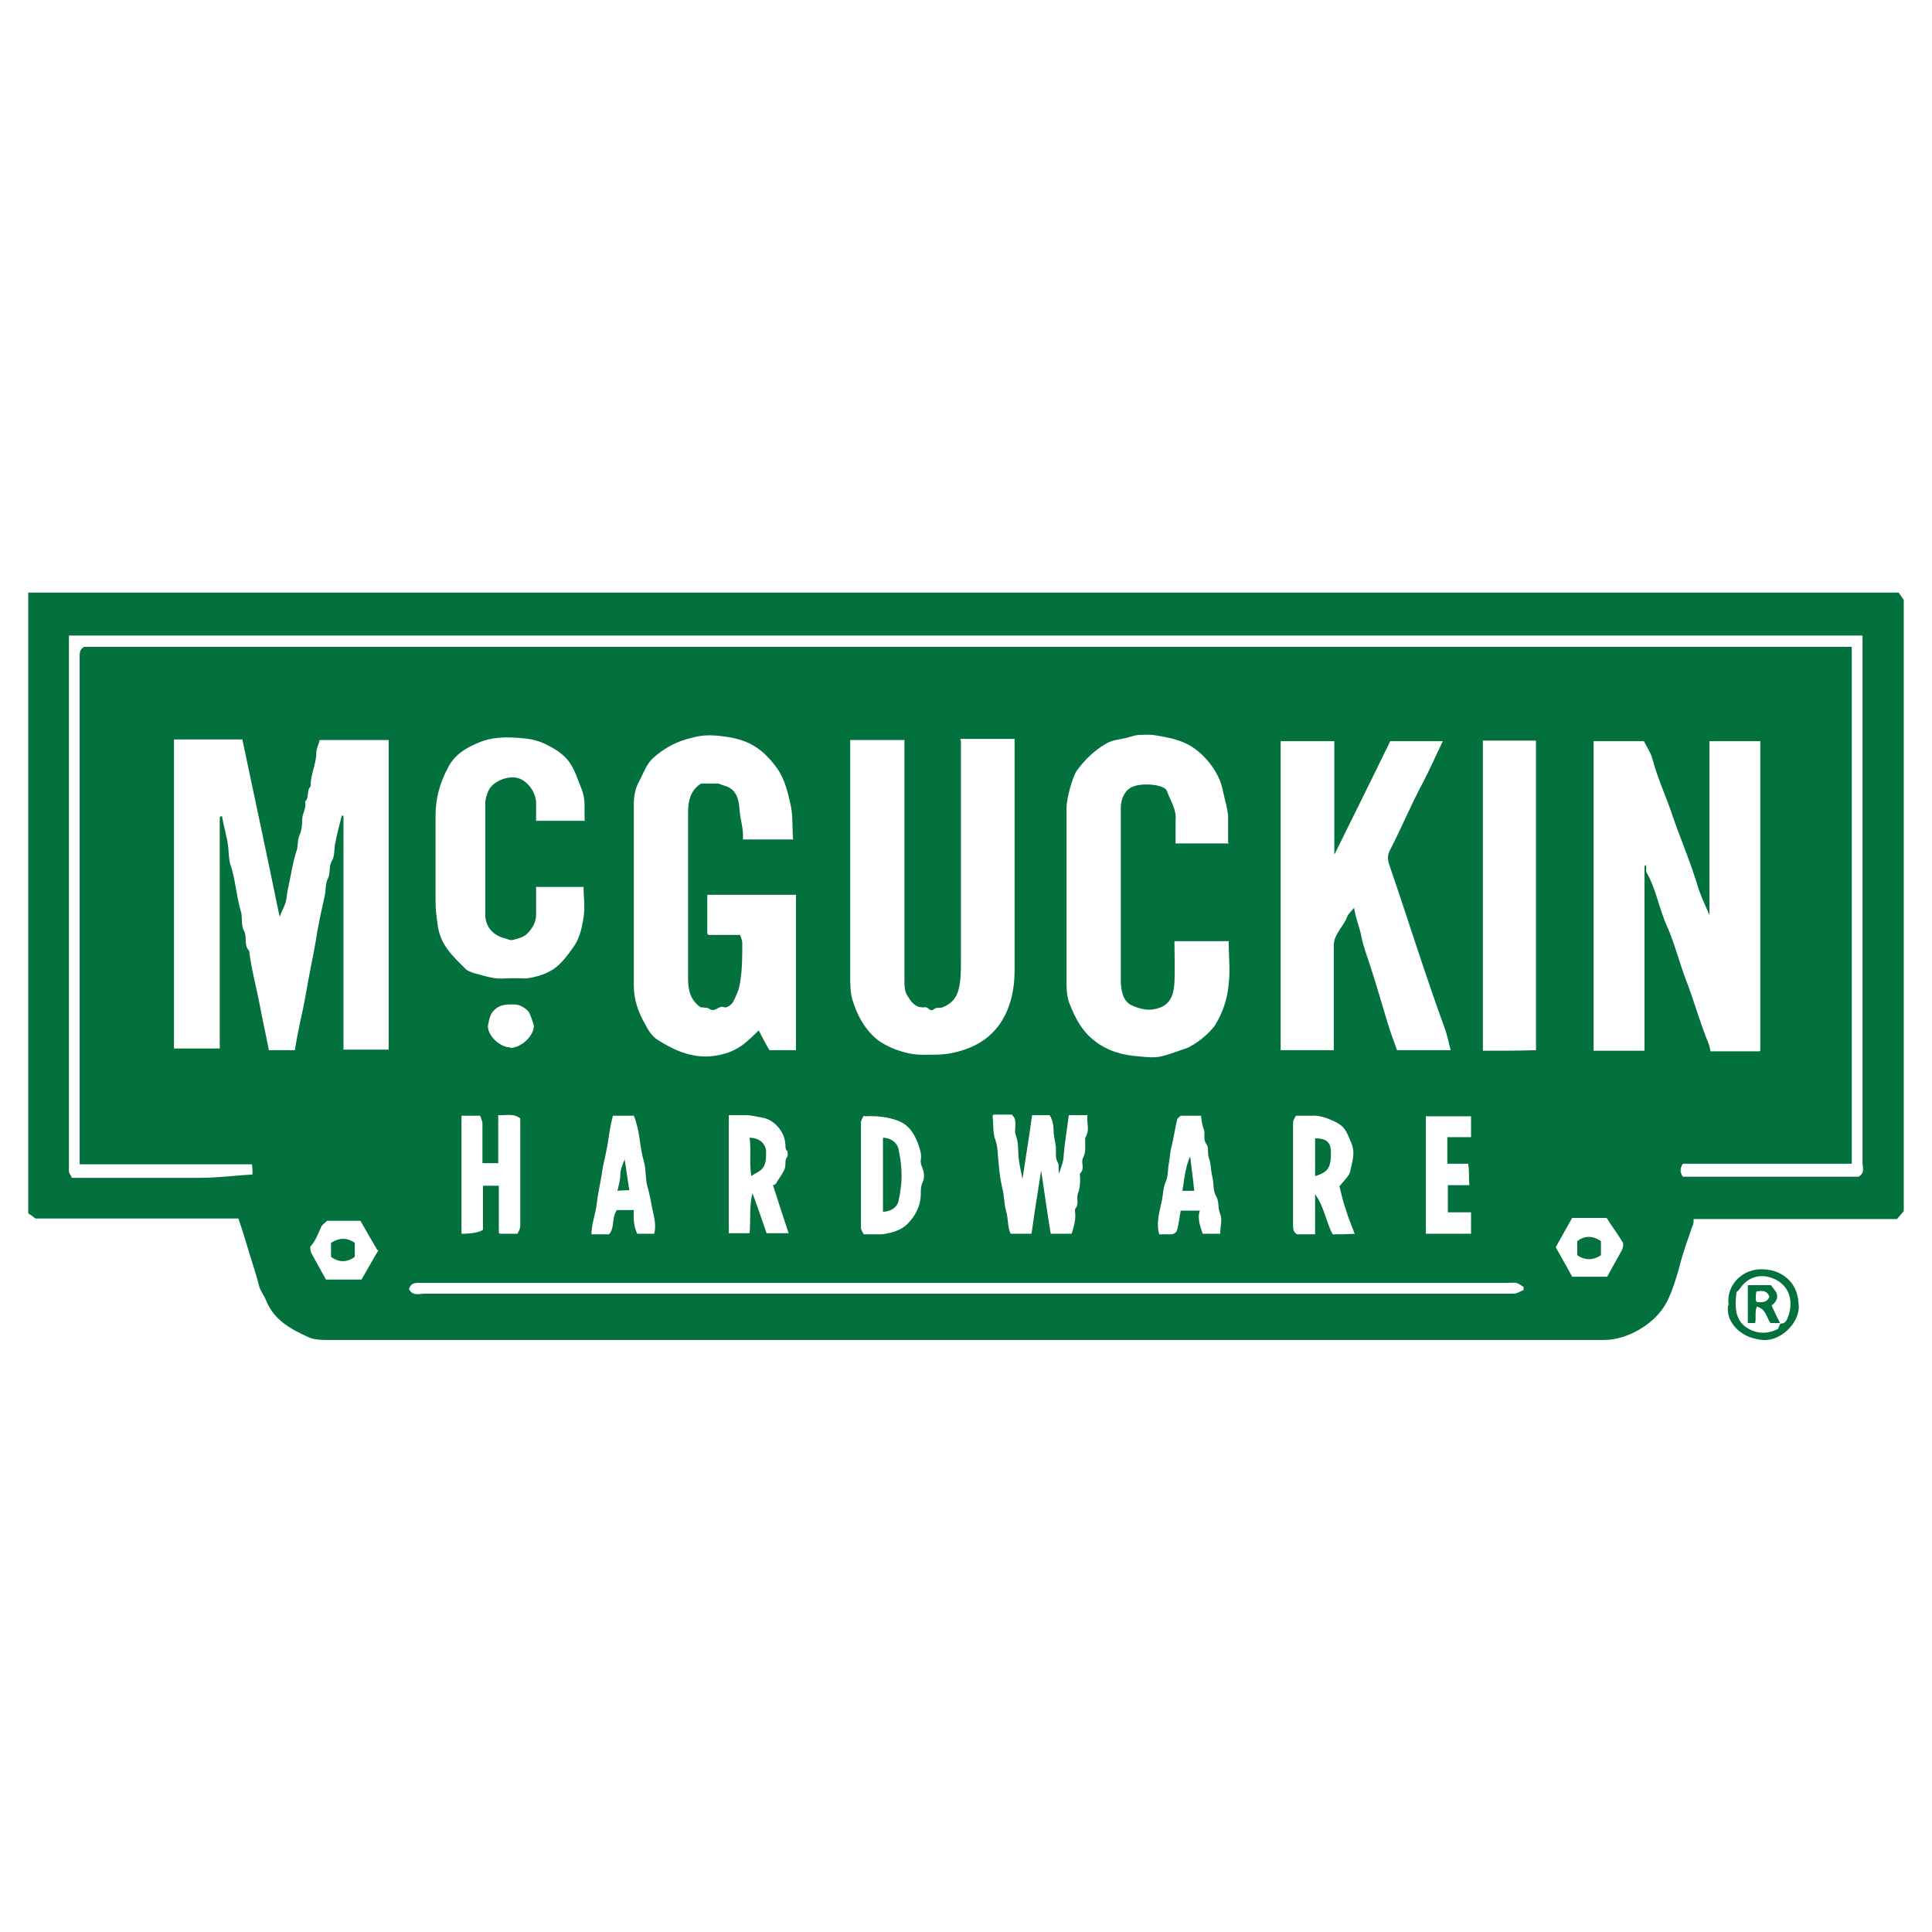
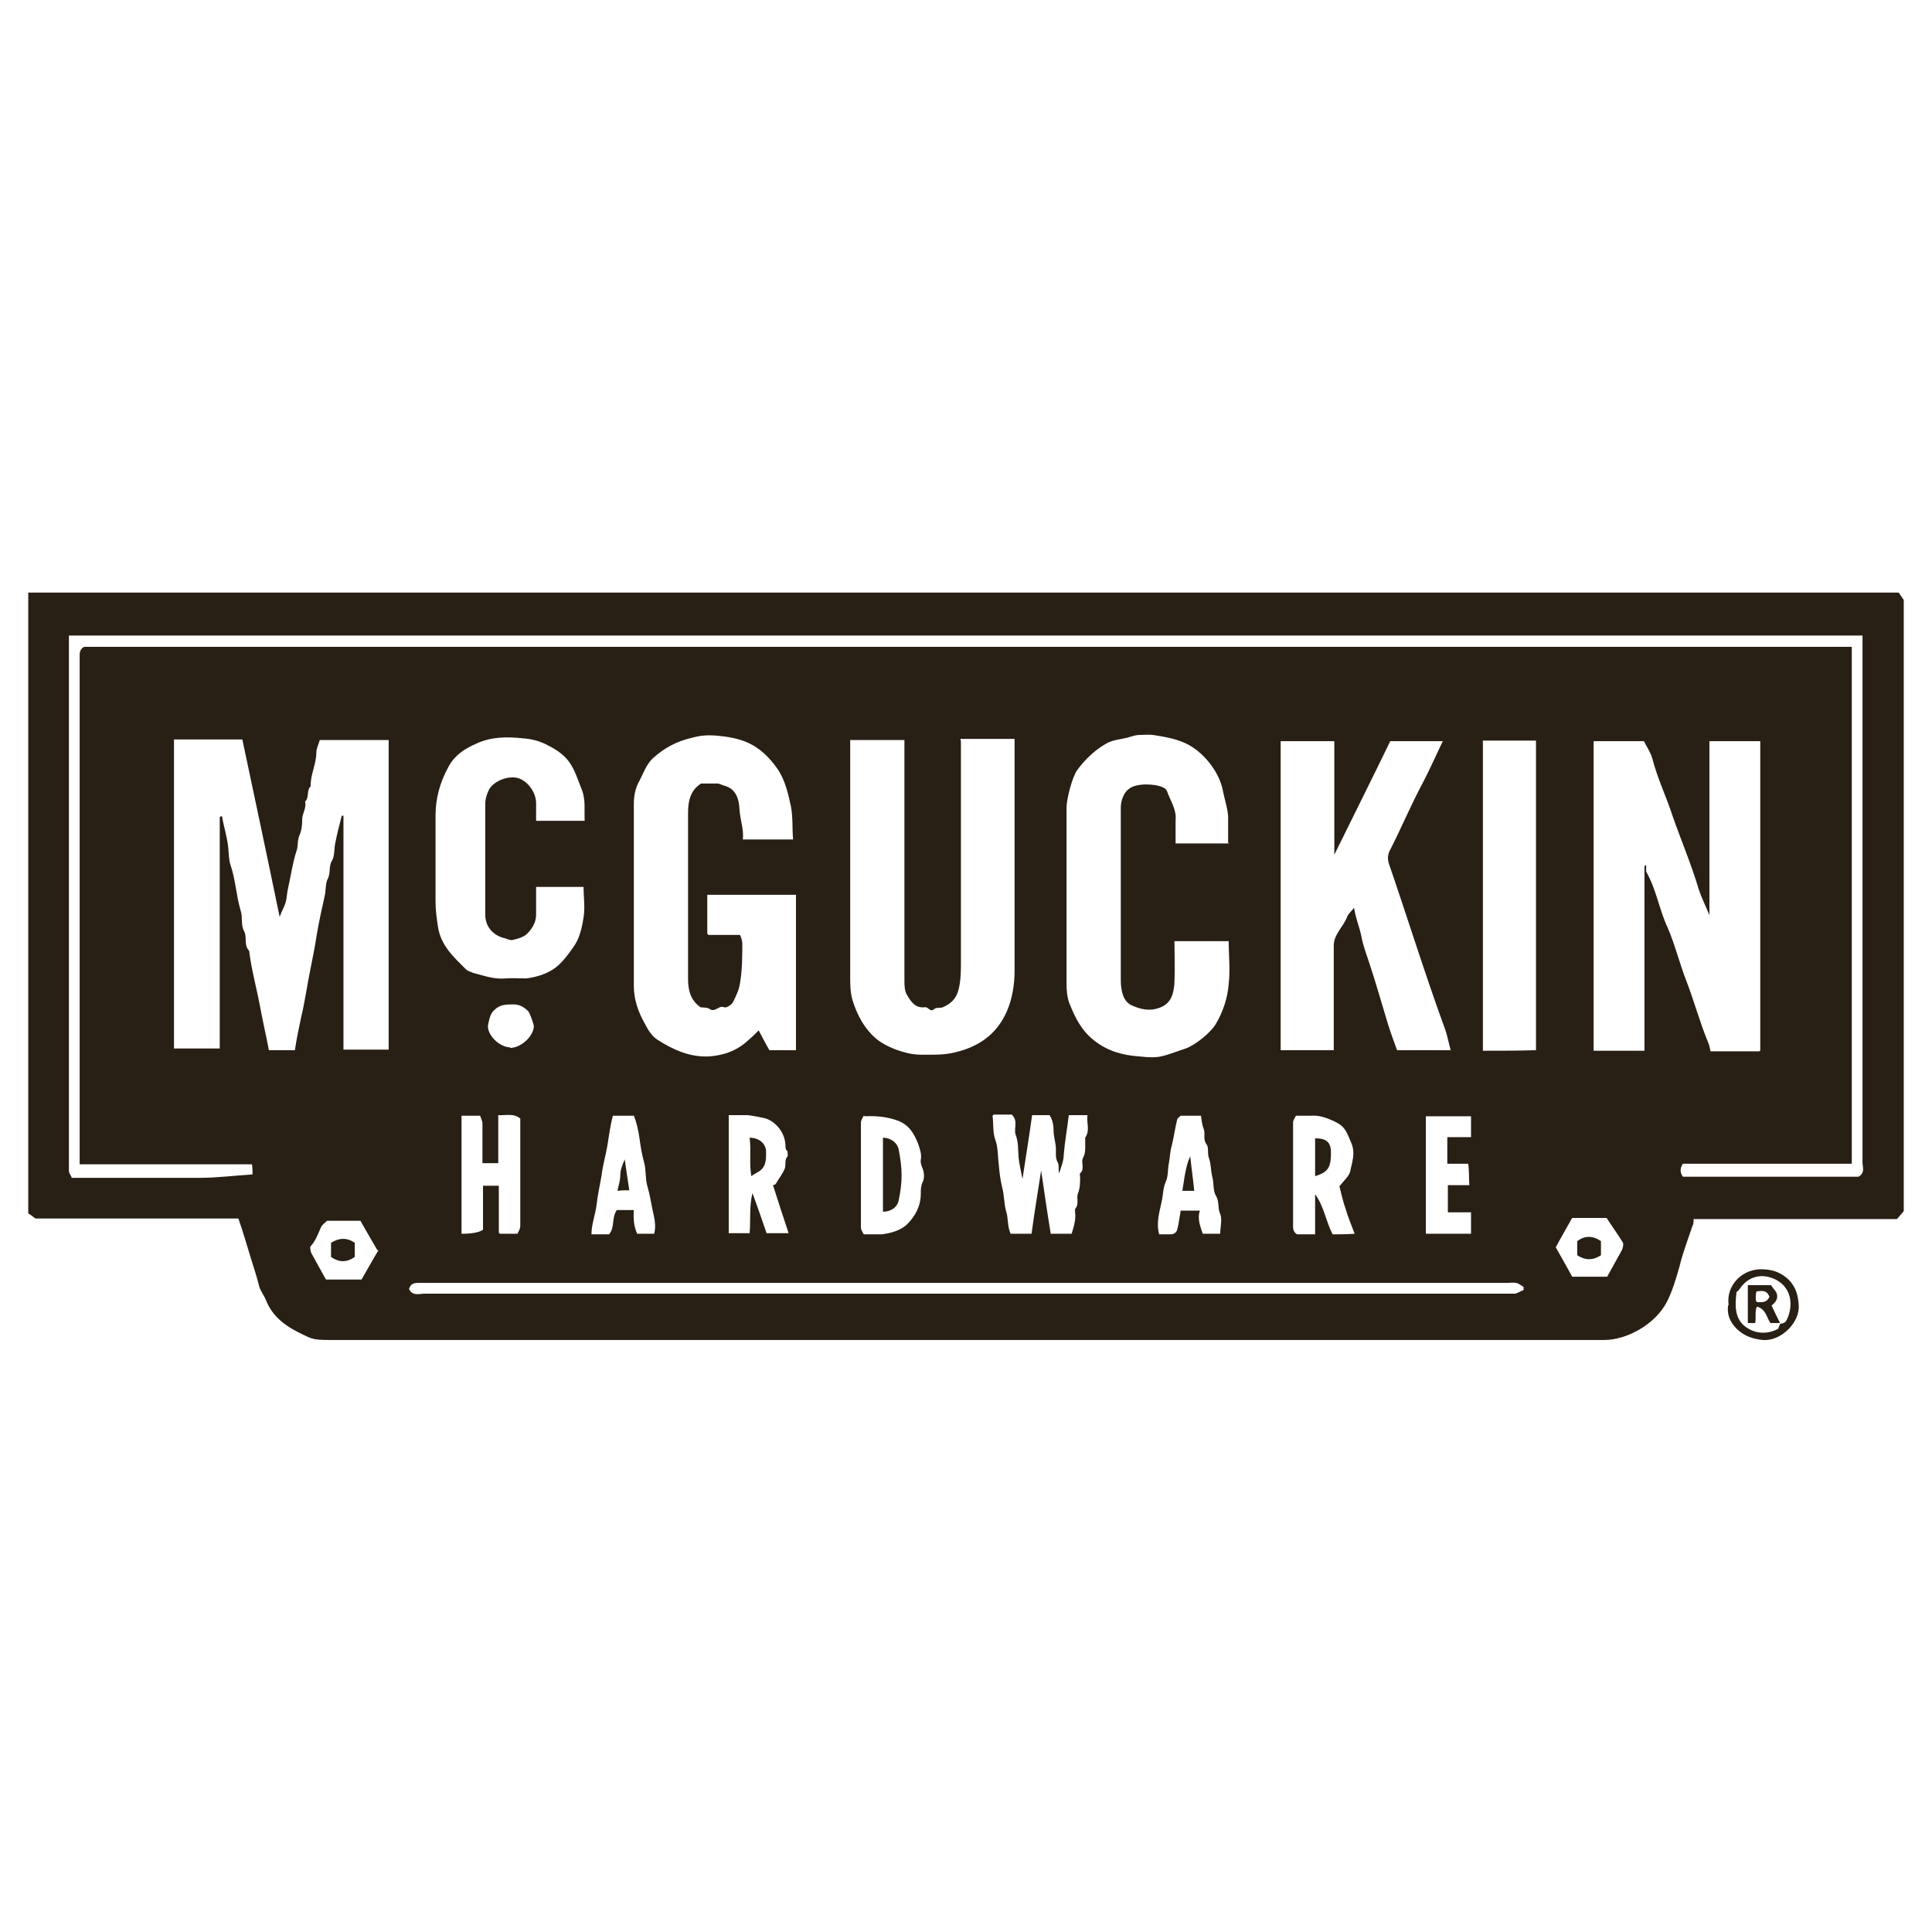
- <svg xmlns="http://www.w3.org/2000/svg" id="Layer_1" data-name="Layer 1" version="1.1" viewBox="0 0 342 342">
+ <svg xmlns="http://www.w3.org/2000/svg" id="Layer_1" version="1.1" viewBox="0 0 342 342">
  <defs>
    <style>
-       .cls-1 {
-         fill: #03713e;
-       }
- 
-       .cls-1, .cls-2 {
-         stroke-width: 0px;
-       }
- 
-       .cls-2 {
-         fill: #2a2c41;
-         fill-rule: evenodd;
+       .st0 {
+         fill: #281f15;
      }
    </style>
  </defs>
-   <path class="cls-2" d="M-180,279.4c2.1,3,3.2,6.5,3.2,10.8s-1.1,7.8-3.2,10.7c-2.3,3.3-5.4,4.9-9.4,4.9s-7.1-1.6-9.4-4.9c-2.1-2.9-3.1-6.5-3.1-10.7s1-7.8,3.1-10.8c2.3-3.2,5.4-4.9,9.4-4.9s7.1,1.6,9.4,4.9ZM-188.8,380.6c-3.2,0-5.9,1.1-8,3.4-2.4,2.6-3.5,5.8-3.5,9.6h22.6c0-3.8-1.1-7-3.3-9.6-2-2.3-4.6-3.4-7.8-3.4ZM-135.1,171.9c-2-2.3-4.6-3.4-7.8-3.4s-5.9,1.1-8,3.4c-2.4,2.6-3.5,5.8-3.5,9.6h22.6c0-3.8-1.1-7-3.3-9.6ZM-26.9,112.4v342h-342V112.4H-26.9ZM-269.6,169.1h5v26.9c0,2.6.4,4.5,1.1,5.6.9,1.2,2.5,1.9,4.8,1.9s1.6,0,2.4-.2c.8-.1,1.8-.3,2.8-.6v-3.3h-.7c-.8.3-1.5.4-1.9.5-.6.1-1.1.2-1.5.2-1.2,0-1.9-.3-2.3-1-.3-.6-.5-1.5-.5-2.9v-26.9h6.9v-3.5h-6.9v-10.6h-4.2v10.6h-5v3.5ZM-238.5,391.1c0-2.4,0-4.1-.2-5.2-.2-1.6-.6-2.9-1.2-3.9-1-1.7-2.5-3-4.4-3.9-1.9-.9-4.2-1.3-6.7-1.3s-5,.6-7.1,1.7c-2,1.2-3.7,2.9-5.1,5.1v-5.9h-4.2v36.9h4.2v-21.7c0-3.8,1-6.9,3.1-9.1,2-2.2,4.8-3.3,8.2-3.3s6.1.9,7.4,2.7c1.2,1.6,1.8,4.3,1.8,8.3v23h4.2v-23.5ZM-238.5,295.9h-4.2c-.5,3.1-1.7,5.5-3.6,7.3-1.9,1.8-4.3,2.6-7.1,2.6s-6.6-1.4-8.8-4.1c-2.2-2.8-3.3-6.7-3.3-11.6s1.1-8.7,3.3-11.5c2.2-2.7,5.1-4,8.7-4s5.1.8,7,2.4c1.9,1.6,3.1,3.8,3.5,6.5h4.1c-.2-3.8-1.7-6.8-4.4-9.2-2.7-2.3-6.1-3.5-10.2-3.5s-9.1,1.7-12,5.1c-3,3.5-4.4,8.4-4.4,14.5s1.5,10.6,4.4,14c2.9,3.4,6.8,5.1,11.8,5.1s7.9-1.2,10.6-3.7c2.7-2.5,4.3-5.8,4.7-10ZM-213.5,171.7c2-2.2,4.7-3.3,8-3.3s5.9.9,7.1,2.8c1.1,1.7,1.7,4.6,1.7,8.8v22.4h4.2v-22.5c0-2.8,0-4.7-.2-5.8-.2-1.8-.7-3.2-1.3-4.3-1-1.6-2.5-2.9-4.4-3.8-1.9-.9-4-1.4-6.3-1.4s-4.8.6-6.9,1.7c-2,1.1-3.7,2.8-5.1,5v-20.1h-4.2v51.2h4.2v-21.7c0-3.8,1-6.8,3.1-9.1ZM-173.3,395.5c0-5.9-1.4-10.5-4.2-13.9-2.8-3.2-6.5-4.9-11.2-4.9s-8.9,1.7-11.7,5.1c-2.9,3.5-4.3,8.3-4.3,14.5s1.4,10.8,4.2,14.2c2.8,3.4,6.7,5.1,11.6,5.1s7.5-1.2,10.2-3.5c2.8-2.3,4.4-5.3,4.9-9h-4.2c-.4,2.6-1.6,4.7-3.5,6.3-1.9,1.5-4.2,2.3-6.9,2.3s-6.3-1.3-8.5-4c-2.2-2.7-3.3-6.3-3.3-11h27v-1.4ZM-172.4,290.3c0-5.3-1.4-9.7-4.2-13.4-3.1-4-7.4-6-12.7-6s-9.6,2-12.7,6c-2.8,3.7-4.2,8.1-4.2,13.4s1.4,9.6,4.2,13.3c3.1,4.1,7.4,6.1,12.7,6.1s9.6-2,12.7-6.1c2.8-3.6,4.2-8,4.2-13.3ZM-143,203.6c4.1,0,7.5-1.2,10.2-3.5,2.8-2.3,4.4-5.3,4.9-9h-4.2c-.4,2.6-1.6,4.7-3.5,6.3-1.9,1.5-4.2,2.3-6.9,2.3s-6.3-1.3-8.5-4c-2.2-2.7-3.3-6.3-3.3-11h27v-1.4c0-5.9-1.4-10.5-4.2-13.9-2.8-3.2-6.5-4.9-11.2-4.9s-8.9,1.7-11.7,5.1c-2.9,3.5-4.3,8.3-4.3,14.5s1.4,10.8,4.2,14.2c2.8,3.4,6.7,5.1,11.6,5.1ZM-124.4,376.8h-.5c-2.5,0-4.6.6-6.4,1.7-1.9,1.2-3.4,3.1-4.4,5.6v-6.5h-4.2v36.9h4.2v-20.5c0-4.3.9-7.5,2.8-9.7,1.8-2.2,4.4-3.3,7.8-3.3h.6v-4.4ZM-123.3,270.8h-.5c-2.5,0-4.6.6-6.4,1.7-1.9,1.2-3.4,3.1-4.4,5.6v-6.5h-4.2v36.9h4.2v-20.5c0-4.3.9-7.5,2.8-9.7,1.8-2.2,4.4-3.3,7.8-3.3h.6v-4.4Z" />
  <g id="BdIoEl.tif">
    <g>
-       <path class="cls-1" d="M5,214.7c0-36.6,0-73.2,0-109.8,110.4,0,220.7,0,331.1,0,.3.4.6.9.9,1.3v108.2c-.4.5-.8.9-1.2,1.4h-36c0,.5,0,.9-.2,1.2-.8,2.4-1.7,4.7-2.3,7.2-.6,2.1-1.2,4.2-2.2,6.2-2.1,4.1-7.2,6.8-11.1,6.8-75.3,0-150.5,0-225.8,0-1.2,0-2.5,0-3.6-.5-3.1-1.4-6.1-3-7.5-6.5-.4-1-1.1-1.8-1.3-2.8-.4-1.6-.9-3.1-1.4-4.7-.7-2.3-1.4-4.7-2.2-7H6.3c-.6-.4-.9-.7-1.3-.9ZM38.9,186c0-13.9,0-27.6,0-41.3,0,0,0-.1.2-.2,0,0,.1,0,.2,0,.3,1.8.9,3.6,1.1,5.5.1,1,.1,2.2.4,3.1.9,2.6,1,5.4,1.8,8.1.4,1.1,0,2.6.6,3.6.6,1.1-.1,2.5.9,3.5.4,3.3,1.3,6.5,1.9,9.7.5,2.7,1.1,5.3,1.6,7.9h4.6c.3-2,.7-3.9,1.1-5.8.7-2.9,1.1-5.9,1.7-8.8.4-2,.8-4,1.1-6,.4-2.3.9-4.6,1.4-6.8.2-1,.1-2.1.5-2.9.6-1.1.1-2.2.8-3.3.5-.9.3-2.2.6-3.3.3-1.5.7-3.1,1.1-4.6.1,0,.2,0,.3,0v41.4h8v-54.8h-12.2c-.2.8-.6,1.5-.6,2.2,0,2.1-1.1,4-1,6-.8.7-.2,2-1,2.7.3,1.1-.5,2.1-.5,3.1,0,1-.1,2-.5,2.9-.4.9-.2,1.9-.5,2.7-.7,2.1-1,4.4-1.5,6.6-.2.8-.2,1.6-.4,2.4-.2.8-.7,1.6-1.1,2.7-2.2-10.7-4.4-21-6.6-31.4-4,0-8,0-11.9,0,0,0-.1,0-.2,0,0,0-.1.1,0,0v54.7h8.1ZM311.6,186v-54.8h-9v30.8c-.7-1.7-1.4-3.1-1.9-4.6-1.3-4.4-3.1-8.6-4.6-12.9-1.1-3.4-2.7-6.7-3.6-10.2-.3-1.1-1-2.1-1.5-3.1h-8.9v54.8h9c0-10.9,0-21.7,0-32.5,0,0,0-.1,0-.2,0,0,.1,0,.3-.2,0,.5,0,.9,0,1.2,1.8,3.1,2.3,6.7,3.8,9.9,1.3,3,2.1,6.3,3.3,9.4,1.4,3.6,2.4,7.4,3.9,11,.2.5.3,1,.4,1.5h8.6ZM12.2,112.5v93.1c0,.6,0,1.1,0,1.7,0,.4.4.8.5,1.2,7.6,0,15.1,0,22.6,0,3.1,0,6.2-.4,9.4-.6,0-.6,0-1.2-.1-1.8H14.1v-89.1c0-.3,0-.6,0-1,0-.7.2-1.2.8-1.5,104.2,0,208.5,0,312.7,0,0,0,.1,0,.2,0,0,0,.1.1,0,0v91.5h-29.9q-.8,1.2,0,2.3h31.1c1.2-.7.7-1.7.7-2.5,0-30.5,0-61,0-91.4v-1.9H12.2ZM170.1,131.2v2.4c0,12.2,0,24.5,0,36.7,0,1.6,0,3.2-.4,4.8-.4,1.7-1.4,2.6-2.8,3.2-.5.2-1.2,0-1.5.3-.8.7-1-.4-1.7-.3-1.6.2-2.4-.9-3.1-2.1-.5-.8-.5-1.7-.5-2.7,0-13.4,0-26.7,0-40.1v-2.4c-3.3,0-6.4,0-9.6,0,0,14,0,27.9,0,41.7,0,1.5,0,2.9.4,4.3.8,2.6,2,4.9,4,6.7,1,.9,2.4,1.6,3.7,2.1,1.4.5,2.9.9,4.4.9,2,0,4,.1,6-.4,4.3-1,7.4-3.2,9.2-7.2,1-2.3,1.4-4.8,1.4-7.3,0-13,0-25.9,0-38.9v-2.1h-9.6ZM140.4,148.7c-.2-2.1,0-4-.4-6-.5-2.3-1-4.5-2.3-6.5-3.3-4.7-6.5-5.6-11.1-6-1.4-.1-2.7,0-4.1.4-2.7.6-4.9,1.8-6.9,3.6-1.2,1.1-1.7,2.7-2.4,4-.7,1.2-1,2.6-1,4.1,0,10.7,0,21.5,0,32.2,0,2.5.8,4.7,2,6.8.5,1,1.2,2.1,2.1,2.7,2.8,1.8,5.8,3.2,9.3,3,2.7-.2,5-1.1,6.9-2.9.6-.5,1.1-1,1.8-1.7.7,1.3,1.3,2.5,1.9,3.5h4.7v-27.5h-15.7c0,2.3,0,4.6,0,6.8,0,0,0,.1.2.3h5.6c.2.5.4,1,.4,1.5,0,2.3,0,4.6-.4,7-.2,1.3-.7,2.3-1.2,3.3-.2.5-1.2,1.2-1.6,1-1-.4-1.6,1-2.6.3-.4-.3-1-.2-1.6-.3-1.7-1.2-2.2-2.9-2.2-5,0-9.8,0-19.6,0-29.4,0-2.1.4-4,2.3-5.2,1,0,1.9,0,2.9,0,.4,0,.8.3,1.3.4,2.1.6,2.5,2.5,2.6,4.1.1,1.9.8,3.6.6,5.4h9.1ZM236.1,186v-1.4c0-5.7,0-11.5,0-17.2,0-2.1,1.8-3.4,2.4-5.2.2-.4.6-.8,1.2-1.5.3,2,1,3.5,1.3,5.1.3,1.6.9,3.2,1.4,4.7,1.2,3.6,2.2,7.2,3.3,10.8.5,1.6,1.1,3.2,1.6,4.6h9.5c-.4-1.4-.6-2.7-1.1-4-3.5-9.6-6.5-19.3-9.8-28.9-.3-.9-.3-1.7.2-2.6,2-3.9,3.7-8,5.8-11.9,1.2-2.3,2.3-4.8,3.5-7.3h-9.3c-3.2,6.6-6.5,13.2-9.9,20.1v-20.1h-9.5v54.7h9.5ZM217.4,149.2c0-1.7,0-3.2,0-4.7-.1-1.5-.6-2.9-.9-4.4-.6-3.5-3.6-7.2-6.8-8.6-1.8-.8-3.7-1.1-5.6-1.4-.8-.1-1.6,0-2.4,0-.7,0-1.5.3-2.2.5-1.3.3-2.7.4-3.8,1.1-1.9,1.1-3.6,2.7-5,4.6-.9,1.2-1.9,5.2-1.9,6.6,0,10.4,0,20.8,0,31.3,0,1.2.1,2.3.5,3.4,1,2.5,2.1,4.8,4.4,6.6,2.4,1.9,5.1,2.6,7.9,2.8,3.7.4,3.9.1,8.3-1.4,1.7-.6,4.4-2.8,5.3-4.3,1.3-2.2,2.1-4.6,2.3-7.1.3-2.5,0-5.1,0-7.6h-9.6c0,2.5.1,4.9,0,7.3-.1,1.8-.5,3.6-2.4,4.4-1.9.8-3.6.4-5.3-.4-.6-.3-1.1-.9-1.4-1.7-.3-.9-.4-1.8-.4-2.7,0-7.5,0-15,0-22.4s0-5.4,0-8.1c0-1.4.6-2.8,1.5-3.4,1.3-1,4.6-.9,6-.2.3.1.6.4.7.7.6,1.7,1.7,3.2,1.5,5.1,0,.7,0,1.4,0,2.1,0,.7,0,1.4,0,2h9.5ZM94.9,156.9c0,1.7,0,3.4,0,5,0,1.4-.7,2.5-1.6,3.4-.6.6-1.7.9-2.6,1.1-.5.1-1.1-.3-1.7-.4-1.9-.6-3.1-2.1-3.1-4.1,0-6.5,0-13,0-19.6,0-.9.3-1.8.7-2.6,1-1.6,3.6-2.5,5.3-1.9,1.6.6,3,2.5,3,4.4,0,1,0,2,0,3.1h8.6c-.1-1.9.2-3.7-.5-5.5-.7-1.7-1.2-3.5-2.3-5-.9-1.2-2.2-2.1-3.6-2.8-1.4-.8-3-1.2-4.5-1.3-2.8-.3-5.6-.3-8.2.9-2.1.9-4,2.1-5.1,4.3-1.4,2.6-2.2,5.4-2.2,8.4,0,5.1,0,10.2,0,15.3,0,1.5.2,2.9.4,4.3.5,3.5,2.8,5.5,5,7.7.3.3.8.4,1.2.6,1.9.5,3.8,1.2,5.8,1,1.2-.1,2.4,0,3.6,0,1.7-.2,3.4-.7,4.8-1.6,1.4-.9,2.5-2.4,3.5-3.8,1.2-1.6,1.6-3.5,1.9-5.4.3-1.8,0-3.6,0-5.4h-8.6ZM262.5,131.1v54.9c3.2,0,6.4,0,9.4-.1v-54.8h-9.4ZM269.7,228.4c0-.2,0-.4,0-.6-.4-.2-.8-.6-1.3-.7-.5-.1-1.1,0-1.7,0H75.3c-.5,0-1,0-1.4,0-.9,0-1.3.4-1.5,1.1.7,1.3,1.8.8,2.8.8,63.9,0,127.8,0,191.6,0s1,0,1.4,0c.5-.1.9-.4,1.4-.6ZM175.7,197.5c.2,1.6,0,2.9.5,4.3.5,1.3.4,2.9.6,4.3.1,1.4.3,2.8.6,4.1.4,1.4.3,2.8.7,4.2.4,1.2.2,2.7.8,4h3.7c.5-3.7,1.1-7.3,1.7-11.2.6,4,1.1,7.6,1.7,11.2h3.7c.4-1.3.8-2.6.6-3.9,0-.2,0-.4,0-.5.8-.8.2-1.9.5-2.7.4-1,.4-1.9.4-2.9,0-.2-.1-.6,0-.7.9-.8.1-1.9.5-2.7.5-.9.4-1.8.4-2.7,0-.3,0-.7,0-.9.9-1.3.2-2.7.4-4h-3.3c-.3,2.4-.7,4.7-.9,7,0,1.2-.5,2.2-.8,3.3-.2-.6,0-1.4-.2-1.8-.6-1-.3-2-.4-2.9-.1-1-.4-1.9-.4-2.9,0-1-.2-1.9-.7-2.7h-3.1c-.5,3.7-1.1,7.3-1.7,11.3-.3-1.6-.6-2.7-.7-3.9-.1-1.3,0-2.6-.5-3.9-.4-1.1.5-2.5-.7-3.6h-3.2ZM85.4,206c0-2.5,0-4.8,0-7.1,0-.5-.3-1-.4-1.4h-3.3v20.9q2.7,0,3.8-.7v-7.8h2.8c0,2.8,0,5.5,0,8.1,0,0,0,.1,0,.2,0,0,.1.1.2.2h3.1c.2-.4.5-.9.5-1.4,0-6.3,0-12.7,0-19-1.2-1-2.6-.5-3.9-.6v8.5h-2.8ZM229.4,197.5c-.2.4-.5.8-.5,1.2,0,.9,0,1.9,0,2.9,0,5,0,10,0,15,0,.7-.1,1.4.7,1.9h3.2v-7.1c1.6,2.2,1.9,4.8,3.1,7.1,1.2,0,2.4,0,3.9-.1-.6-1.6-1.2-3-1.6-4.4-.5-1.4-.8-2.9-1.1-4,.8-1,1.7-1.8,1.9-2.6.3-1.6,1-3.2.2-5.1-.9-2.1-1.1-2.9-3-3.8-1.3-.6-2.6-1.1-4.1-1-.8,0-1.6,0-2.5,0ZM136.8,209.8c.2,0,.3-.1.5-.2.5-.9,1.2-1.7,1.6-2.7.3-.7-.1-1.5.5-2.2.1-.1,0-.7,0-.9-.5-.4-.3-1-.4-1.5-.2-2-1.9-4-3.8-4.4-1-.2-1.9-.4-2.9-.5-1.1,0-2.2,0-3.3,0v20.9h3.7c.2-2.4-.1-4.7.5-7.1.9,2.4,1.7,4.8,2.5,7.1h3.9c-1-3-1.9-5.8-2.8-8.6ZM152.9,197.5c-.2.4-.5.8-.5,1.2,0,6.2,0,12.4,0,18.6,0,.4.3.8.5,1.2,1.1,0,2.2,0,3.2,0,1.6-.2,3.4-.7,4.5-1.8,1.4-1.4,2.4-3.2,2.4-5.4,0-.7,0-1.3.3-2,.4-.7.3-1.8,0-2.5-.2-.5-.4-1-.3-1.5.2-1-.2-2-.5-2.9-.7-1.7-1.5-3.2-3.5-4-1.9-.7-3.8-.9-5.9-.8ZM112.2,214.2c-.1,1.6,0,2.9.6,4.2h3c.4-1.5,0-2.9-.3-4.3-.3-1.4-.5-2.8-.9-4.1-.4-1.4-.2-2.9-.6-4.3-.4-1.4-.6-2.8-.8-4.2-.2-1.4-.5-2.8-1-4h-3.7c-.5,1.8-.7,3.6-1,5.4-.3,1.7-.8,3.4-1,5.1-.3,1.8-.7,3.5-.9,5.3-.2,1.7-.9,3.4-.9,5.2h3.1c1.1-1.2.4-2.9,1.4-4.3h3.1ZM209,197.5c-.3.3-.5.4-.6.6-.4,1.6-.6,3.2-1,4.8-.3,1-.3,2.1-.5,3.1-.2,1-.1,2.2-.5,3.1-.5,1.1-.5,2.2-.7,3.3-.4,2-1.1,4-.5,6.1.7,0,1.3,0,2,0,.7,0,1.1-.4,1.2-.9.3-1.1.4-2.2.6-3.3h3.4c-.5,1.5.1,2.8.5,4.1h3.1c0-1.2.4-2.6,0-3.5-.5-1.1-.1-2.2-.8-3.3-.5-.9-.3-2.2-.6-3.3-.3-1.1-.2-2.3-.6-3.3-.3-.8,0-1.9-.4-2.4-.7-.9-.2-1.8-.5-2.7-.3-.7-.4-1.6-.5-2.4h-3.4ZM252.4,197.5v20.9h8v-3.8h-4.1v-4.8h3.8c-.1-1.3,0-2.5-.2-3.8h-3.7v-4.7h4.2v-3.7h-8ZM66.8,221.3c-1.1-1.9-2.1-3.6-3-5.2h-5.9c-.4.4-.9.7-1.1,1.2-.5,1.1-.9,2.3-1.8,3.3-.2.2,0,.9.1,1.2.9,1.6,1.8,3.3,2.6,4.7h6.3c1-1.7,1.9-3.4,3-5.2ZM278.2,226h6.3c.9-1.6,1.7-3.1,2.6-4.7.2-.4.3-1,.2-1.3-.9-1.5-2-3-2.9-4.4h-6.1c-1,1.8-2,3.5-2.9,5.2,1,1.8,2,3.5,2.9,5.2ZM90.3,185.5c1.9,0,4.1-2,4.2-3.8,0-.4-.7-2.4-1-2.7-.7-.7-1.5-1.2-2.6-1.2-1.3,0-2.4,0-3.4,1-.8.7-.9,1.8-1.1,2.6-.3,1.7,2,4,3.9,4Z" />
-       <path class="cls-1" d="M306,231c-.5-3.5,2.5-6.6,6.3-6.3,1.7.1,3,.6,4.3,1.8,1.3,1.3,1.7,2.8,1.8,4.5.3,3-3.1,6.5-6.4,6.2-1.8-.2-3.2-.7-4.5-1.9-1.3-1.3-1.8-2.6-1.6-4.2ZM314.8,235.1c.2-.4.3-.8.4-.8.7,0,1-.4,1.2-.9,1-2.3.8-5.3-1.9-6.8-2.6-1.4-5.1-.6-6.5,1.5-.2.3-.4.5-.6.6-.3,2.5-.4,5.1,2.1,6.5,1.7,1,3.7.9,5.3,0Z" />
-       <path class="cls-1" d="M232.8,208.1v-6.6c2,0,2.8.7,2.8,2.5,0,.7,0,1.4-.2,2.1-.3,1.2-1.3,1.7-2.6,2.1Z" />
-       <path class="cls-1" d="M132.7,201.4c1.6,0,2.7.9,2.9,2.2,0,.9.1,1.7-.3,2.7-.5,1.1-1.4,1.2-2.3,1.9-.4-2.3,0-4.5-.3-6.8Z" />
-       <path class="cls-1" d="M156.3,201.4c1.4,0,2.6.9,2.8,2.2.3,1.5.5,3,.5,4.5,0,1.4-.2,2.9-.5,4.3-.2,1.3-1.4,2.1-2.8,2.1v-13.2Z" />
-       <path class="cls-1" d="M110.6,205.3c.3,2,.5,3.6.8,5.4-.7,0-1.3,0-2.1.1.2-1,.5-1.8.5-2.7,0-1,.3-1.7.8-2.9Z" />
-       <path class="cls-1" d="M211.4,210.8h-2.1c.2-1.1.3-2.1.5-3.1.2-1,.4-2,.9-3,.2,2,.5,4,.7,6.1Z" />
-       <path class="cls-1" d="M58.6,220q2.2-1.4,4.2,0v2.5q-2.1,1.5-4.2,0v-2.6Z" />
-       <path class="cls-1" d="M283.4,222.2q-2.1,1.4-4.2,0v-2.5q2-1.5,4.2,0v2.6Z" />
-       <path class="cls-1" d="M315.1,234.2h-1.7c-.7-1-.8-2.5-2.4-2.9-.4.9-.1,1.8-.3,2.9-.4,0-.8,0-1.3,0v-6.7c1.2,0,2.5,0,4.1,0,.2.3.6.8.9,1.2.5,1,0,1.8-.8,2.4.5,1.1,1,2.1,1.5,3.1ZM313.2,229.5c-.5-1.2-1.4-1-2.2-.9-.2,0-.2,1-.2,1.5,0,.1.1.2.2.4.8,0,1.7.2,2.2-.9Z" />
+       <path class="st0" d="M5,214.7v-109.8h331.1c.3.4.6.9.9,1.3v108.2c-.4.5-.8.9-1.2,1.4h-36c0,.5,0,.9-.2,1.2-.8,2.4-1.7,4.7-2.3,7.2-.6,2.1-1.2,4.2-2.2,6.2-2.1,4.1-7.2,6.8-11.1,6.8H58.2c-1.2,0-2.5,0-3.6-.5-3.1-1.4-6.1-3-7.5-6.5-.4-1-1.1-1.8-1.3-2.8-.4-1.6-.9-3.1-1.4-4.7-.7-2.3-1.4-4.7-2.2-7H6.3c-.6-.4-.9-.7-1.3-.9v-.1h0ZM38.9,186v-41.3s0-.1.2-.2h.2c.3,1.8.9,3.6,1.1,5.5.1,1,.1,2.2.4,3.1.9,2.6,1,5.4,1.8,8.1.4,1.1,0,2.6.6,3.6.6,1.1-.1,2.5.9,3.5.4,3.3,1.3,6.5,1.9,9.7.5,2.7,1.1,5.3,1.6,7.9h4.6c.3-2,.7-3.9,1.1-5.8.7-2.9,1.1-5.9,1.7-8.8.4-2,.8-4,1.1-6,.4-2.3.9-4.6,1.4-6.8.2-1,.1-2.1.5-2.9.6-1.1.1-2.2.8-3.3.5-.9.3-2.2.6-3.3.3-1.5.7-3.1,1.1-4.6h.3v41.4h8v-54.8h-12.2c-.2.8-.6,1.5-.6,2.2,0,2.1-1.1,4-1,6-.8.7-.2,2-1,2.7.3,1.1-.5,2.1-.5,3.1s-.1,2-.5,2.9-.2,1.9-.5,2.7c-.7,2.1-1,4.4-1.5,6.6-.2.8-.2,1.6-.4,2.4-.2.8-.7,1.6-1.1,2.7-2.2-10.7-4.4-21-6.6-31.4h-12.1s-.1.1,0,0v54.7h8.1v.4h0ZM311.6,186v-54.8h-9v30.8c-.7-1.7-1.4-3.1-1.9-4.6-1.3-4.4-3.1-8.6-4.6-12.9-1.1-3.4-2.7-6.7-3.6-10.2-.3-1.1-1-2.1-1.5-3.1h-8.9v54.8h9v-32.7s.1,0,.3-.2v1.2c1.8,3.1,2.3,6.7,3.8,9.9,1.3,3,2.1,6.3,3.3,9.4,1.4,3.6,2.4,7.4,3.9,11,.2.5.3,1,.4,1.5h8.6l.2-.1h0ZM12.2,112.5v94.8c0,.4.4.8.5,1.2h22.6c3.1,0,6.2-.4,9.4-.6,0-.6,0-1.2-.1-1.8H14.1v-90.1c0-.7.2-1.2.8-1.5h312.9s.1.1,0,0v91.5h-29.9c-.53.8-.53,1.57,0,2.3h31.1c1.2-.7.7-1.7.7-2.5v-93.3H12.2ZM170.1,131.2v39.1c0,1.6,0,3.2-.4,4.8-.4,1.7-1.4,2.6-2.8,3.2-.5.2-1.2,0-1.5.3-.8.7-1-.4-1.7-.3-1.6.2-2.4-.9-3.1-2.1-.5-.8-.5-1.7-.5-2.7v-42.5h-9.6v41.7c0,1.5,0,2.9.4,4.3.8,2.6,2,4.9,4,6.7,1,.9,2.4,1.6,3.7,2.1,1.4.5,2.9.9,4.4.9,2,0,4,.1,6-.4,4.3-1,7.4-3.2,9.2-7.2,1-2.3,1.4-4.8,1.4-7.3v-41h-9.6l.1.4h0ZM140.4,148.7c-.2-2.1,0-4-.4-6-.5-2.3-1-4.5-2.3-6.5-3.3-4.7-6.5-5.6-11.1-6-1.4-.1-2.7,0-4.1.4-2.7.6-4.9,1.8-6.9,3.6-1.2,1.1-1.7,2.7-2.4,4-.7,1.2-1,2.6-1,4.1v32.2c0,2.5.8,4.7,2,6.8.5,1,1.2,2.1,2.1,2.7,2.8,1.8,5.8,3.2,9.3,3,2.7-.2,5-1.1,6.9-2.9.6-.5,1.1-1,1.8-1.7.7,1.3,1.3,2.5,1.9,3.5h4.7v-27.5h-15.7v6.8s0,.1.2.3h5.6c.2.5.4,1,.4,1.5,0,2.3,0,4.6-.4,7-.2,1.3-.7,2.3-1.2,3.3-.2.5-1.2,1.2-1.6,1-1-.4-1.6,1-2.6.3-.4-.3-1-.2-1.6-.3-1.7-1.2-2.2-2.9-2.2-5v-29.4c0-2.1.4-4,2.3-5.2h2.9c.4,0,.8.3,1.3.4,2.1.6,2.5,2.5,2.6,4.1.1,1.9.8,3.6.6,5.4h9.1l-.2.1h0ZM236.1,186v-18.6c0-2.1,1.8-3.4,2.4-5.2.2-.4.6-.8,1.2-1.5.3,2,1,3.5,1.3,5.1s.9,3.2,1.4,4.7c1.2,3.6,2.2,7.2,3.3,10.8.5,1.6,1.1,3.2,1.6,4.6h9.5c-.4-1.4-.6-2.7-1.1-4-3.5-9.6-6.5-19.3-9.8-28.9-.3-.9-.3-1.7.2-2.6,2-3.9,3.7-8,5.8-11.9,1.2-2.3,2.3-4.8,3.5-7.3h-9.3c-3.2,6.6-6.5,13.2-9.9,20.1v-20.1h-9.5v54.7h9.5l-.1.1h0ZM217.4,149.2v-4.7c-.1-1.5-.6-2.9-.9-4.4-.6-3.5-3.6-7.2-6.8-8.6-1.8-.8-3.7-1.1-5.6-1.4-.8-.1-1.6,0-2.4,0-.7,0-1.5.3-2.2.5-1.3.3-2.7.4-3.8,1.1-1.9,1.1-3.6,2.7-5,4.6-.9,1.2-1.9,5.2-1.9,6.6v31.3c0,1.2.1,2.3.5,3.4,1,2.5,2.1,4.8,4.4,6.6,2.4,1.9,5.1,2.6,7.9,2.8,3.7.4,3.9.1,8.3-1.4,1.7-.6,4.4-2.8,5.3-4.3,1.3-2.2,2.1-4.6,2.3-7.1.3-2.5,0-5.1,0-7.6h-9.6c0,2.5.1,4.9,0,7.3-.1,1.8-.5,3.6-2.4,4.4-1.9.8-3.6.4-5.3-.4-.6-.3-1.1-.9-1.4-1.7-.3-.9-.4-1.8-.4-2.7v-30.5c0-1.4.6-2.8,1.5-3.4,1.3-1,4.6-.9,6-.2.3.1.6.4.7.7.6,1.7,1.7,3.2,1.5,5.1v4.1h9.5l-.2-.1h0ZM94.9,156.9v5c0,1.4-.7,2.5-1.6,3.4-.6.6-1.7.9-2.6,1.1-.5.1-1.1-.3-1.7-.4-1.9-.6-3.1-2.1-3.1-4.1v-19.6c0-.9.3-1.8.7-2.6,1-1.6,3.6-2.5,5.3-1.9,1.6.6,3,2.5,3,4.4v3.1h8.6c-.1-1.9.2-3.7-.5-5.5-.7-1.7-1.2-3.5-2.3-5-.9-1.2-2.2-2.1-3.6-2.8-1.4-.8-3-1.2-4.5-1.3-2.8-.3-5.6-.3-8.2.9-2.1.9-4,2.1-5.1,4.3-1.4,2.6-2.2,5.4-2.2,8.4v15.3c0,1.5.2,2.9.4,4.3.5,3.5,2.8,5.5,5,7.7.3.3.8.4,1.2.6,1.9.5,3.8,1.2,5.8,1,1.2-.1,2.4,0,3.6,0,1.7-.2,3.4-.7,4.8-1.6,1.4-.9,2.5-2.4,3.5-3.8,1.2-1.6,1.6-3.5,1.9-5.4.3-1.8,0-3.6,0-5.4h-8.6l.2-.1h0ZM262.5,131.1v54.9c3.2,0,6.4,0,9.4-.1v-54.8h-9.4ZM269.7,228.4v-.6c-.4-.2-.8-.6-1.3-.7-.5-.1-1.1,0-1.7,0H73.9c-.9,0-1.3.4-1.5,1.1.7,1.3,1.8.8,2.8.8h191.6c63.8,0,1,0,1.4,0,.5-.1.9-.4,1.4-.6h.1ZM175.7,197.5c.2,1.6,0,2.9.5,4.3.5,1.3.4,2.9.6,4.3.1,1.4.3,2.8.6,4.1.4,1.4.3,2.8.7,4.2.4,1.2.2,2.7.8,4h3.7c.5-3.7,1.1-7.3,1.7-11.2.6,4,1.1,7.6,1.7,11.2h3.7c.4-1.3.8-2.6.6-3.9v-.5c.8-.8.2-1.9.5-2.7.4-1,.4-1.9.4-2.9,0-.2-.1-.6,0-.7.9-.8.1-1.9.5-2.7.5-.9.4-1.8.4-2.7v-.9c.9-1.3.2-2.7.4-4h-3.3c-.3,2.4-.7,4.7-.9,7,0,1.2-.5,2.2-.8,3.3-.2-.6,0-1.4-.2-1.8-.6-1-.3-2-.4-2.9-.1-1-.4-1.9-.4-2.9s-.2-1.9-.7-2.7h-3.1c-.5,3.7-1.1,7.3-1.7,11.3-.3-1.6-.6-2.7-.7-3.9-.1-1.3,0-2.6-.5-3.9-.4-1.1.5-2.5-.7-3.6h-3.2l-.2.2h0ZM85.4,206v-7.1c0-.5-.3-1-.4-1.4h-3.3v20.9c1.8,0,3.07-.23,3.8-.7v-7.8h2.8v8.3s.1.1.2.2h3.1c.2-.4.5-.9.5-1.4v-19c-1.2-1-2.6-.5-3.9-.6v8.5h-2.8s0,.1,0,.1ZM229.4,197.5c-.2.4-.5.8-.5,1.2v17.9c0,.7-.1,1.4.7,1.9h3.2v-7.1c1.6,2.2,1.9,4.8,3.1,7.1,1.2,0,2.4,0,3.9-.1-.6-1.6-1.2-3-1.6-4.4-.5-1.4-.8-2.9-1.1-4,.8-1,1.7-1.8,1.9-2.6.3-1.6,1-3.2.2-5.1-.9-2.1-1.1-2.9-3-3.8-1.3-.6-2.6-1.1-4.1-1h-2.7,0ZM136.8,209.8c.2,0,.3-.1.5-.2.5-.9,1.2-1.7,1.6-2.7.3-.7-.1-1.5.5-2.2.1-.1,0-.7,0-.9-.5-.4-.3-1-.4-1.5-.2-2-1.9-4-3.8-4.4-1-.2-1.9-.4-2.9-.5h-3.3v20.9h3.7c.2-2.4-.1-4.7.5-7.1.9,2.4,1.7,4.8,2.5,7.1h3.9c-1-3-1.9-5.8-2.8-8.6v.1h0ZM152.9,197.5c-.2.4-.5.8-.5,1.2v18.6c0,.4.3.8.5,1.2h3.2c1.6-.2,3.4-.7,4.5-1.8,1.4-1.4,2.4-3.2,2.4-5.4,0-.7,0-1.3.3-2,.4-.7.3-1.8,0-2.5-.2-.5-.4-1-.3-1.5.2-1-.2-2-.5-2.9-.7-1.7-1.5-3.2-3.5-4-1.9-.7-3.8-.9-5.9-.8l-.2-.1ZM112.2,214.2c-.1,1.6,0,2.9.6,4.2h3c.4-1.5,0-2.9-.3-4.3-.3-1.4-.5-2.8-.9-4.1-.4-1.4-.2-2.9-.6-4.3-.4-1.4-.6-2.8-.8-4.2-.2-1.4-.5-2.8-1-4h-3.7c-.5,1.8-.7,3.6-1,5.4-.3,1.7-.8,3.4-1,5.1-.3,1.8-.7,3.5-.9,5.3-.2,1.7-.9,3.4-.9,5.2h3.1c1.1-1.2.4-2.9,1.4-4.3h3.1-.1,0ZM209,197.5c-.3.3-.5.4-.6.6-.4,1.6-.6,3.2-1,4.8-.3,1-.3,2.1-.5,3.1s-.1,2.2-.5,3.1c-.5,1.1-.5,2.2-.7,3.3-.4,2-1.1,4-.5,6.1h2c.7,0,1.1-.4,1.2-.9.3-1.1.4-2.2.6-3.3h3.4c-.5,1.5.1,2.8.5,4.1h3.1c0-1.2.4-2.6,0-3.5-.5-1.1-.1-2.2-.8-3.3-.5-.9-.3-2.2-.6-3.3s-.2-2.3-.6-3.3c-.3-.8,0-1.9-.4-2.4-.7-.9-.2-1.8-.5-2.7-.3-.7-.4-1.6-.5-2.4h-3.6,0ZM252.4,197.5v20.9h8v-3.8h-4.1v-4.8h3.8c-.1-1.3,0-2.5-.2-3.8h-3.7v-4.7h4.2v-3.7h-8v-.1h0ZM66.8,221.3c-1.1-1.9-2.1-3.6-3-5.2h-5.9c-.4.4-.9.7-1.1,1.2-.5,1.1-.9,2.3-1.8,3.3-.2.2,0,.9.1,1.2.9,1.6,1.8,3.3,2.6,4.7h6.3c1-1.7,1.9-3.4,3-5.2h-.2ZM278.2,226h6.3c.9-1.6,1.7-3.1,2.6-4.7.2-.4.3-1,.2-1.3-.9-1.5-2-3-2.9-4.4h-6.1c-1,1.8-2,3.5-2.9,5.2,1,1.8,2,3.5,2.9,5.2h-.1ZM90.3,185.5c1.9,0,4.1-2,4.2-3.8,0-.4-.7-2.4-1-2.7-.7-.7-1.5-1.2-2.6-1.2-1.3,0-2.4,0-3.4,1-.8.7-.9,1.8-1.1,2.6-.3,1.7,2,4,3.9,4v.1h0Z" />
+       <path class="st0" d="M306,231c-.5-3.5,2.5-6.6,6.3-6.3,1.7.1,3,.6,4.3,1.8,1.3,1.3,1.7,2.8,1.8,4.5.3,3-3.1,6.5-6.4,6.2-1.8-.2-3.2-.7-4.5-1.9-1.3-1.3-1.8-2.6-1.6-4.2l.1-.1h0ZM314.8,235.1c.2-.4.3-.8.4-.8.7,0,1-.4,1.2-.9,1-2.3.8-5.3-1.9-6.8-2.6-1.4-5.1-.6-6.5,1.5-.2.3-.4.5-.6.6-.3,2.5-.4,5.1,2.1,6.5,1.7,1,3.7.9,5.3,0v-.1Z" />
+       <path class="st0" d="M232.8,208.1v-6.6c2,0,2.8.7,2.8,2.5,0,.7,0,1.4-.2,2.1-.3,1.2-1.3,1.7-2.6,2.1v-.1Z" />
+       <path class="st0" d="M132.7,201.4c1.6,0,2.7.9,2.9,2.2,0,.9.1,1.7-.3,2.7-.5,1.1-1.4,1.2-2.3,1.9-.4-2.3,0-4.5-.3-6.8h0Z" />
+       <path class="st0" d="M156.3,201.4c1.4,0,2.6.9,2.8,2.2.3,1.5.5,3,.5,4.5,0,1.4-.2,2.9-.5,4.3-.2,1.3-1.4,2.1-2.8,2.1v-13.2.1h0Z" />
+       <path class="st0" d="M110.6,205.3c.3,2,.5,3.6.8,5.4-.7,0-1.3,0-2.1.1.2-1,.5-1.8.5-2.7,0-1,.3-1.7.8-2.9v.1h0Z" />
+       <path class="st0" d="M211.4,210.8h-2.1c.2-1.1.3-2.1.5-3.1s.4-2,.9-3c.2,2,.5,4,.7,6.1h0Z" />
+       <path class="st0" d="M58.6,220c1.47-.93,2.87-.93,4.2,0v2.5c-1.4,1-2.8,1-4.2,0v-2.6.1Z" />
+       <path class="st0" d="M283.4,222.2c-1.4.93-2.8.93-4.2,0v-2.5c1.33-1,2.73-1,4.2,0v2.6-.1Z" />
+       <path class="st0" d="M315.1,234.2h-1.7c-.7-1-.8-2.5-2.4-2.9-.4.9-.1,1.8-.3,2.9h-1.3v-6.7h4.1c.2.3.6.8.9,1.2.5,1,0,1.8-.8,2.4.5,1.1,1,2.1,1.5,3.1h0ZM313.2,229.5c-.5-1.2-1.4-1-2.2-.9-.2,0-.2,1-.2,1.5,0,.1.1.2.2.4.8,0,1.7.2,2.2-.9v-.1Z" />
    </g>
  </g>
</svg>
